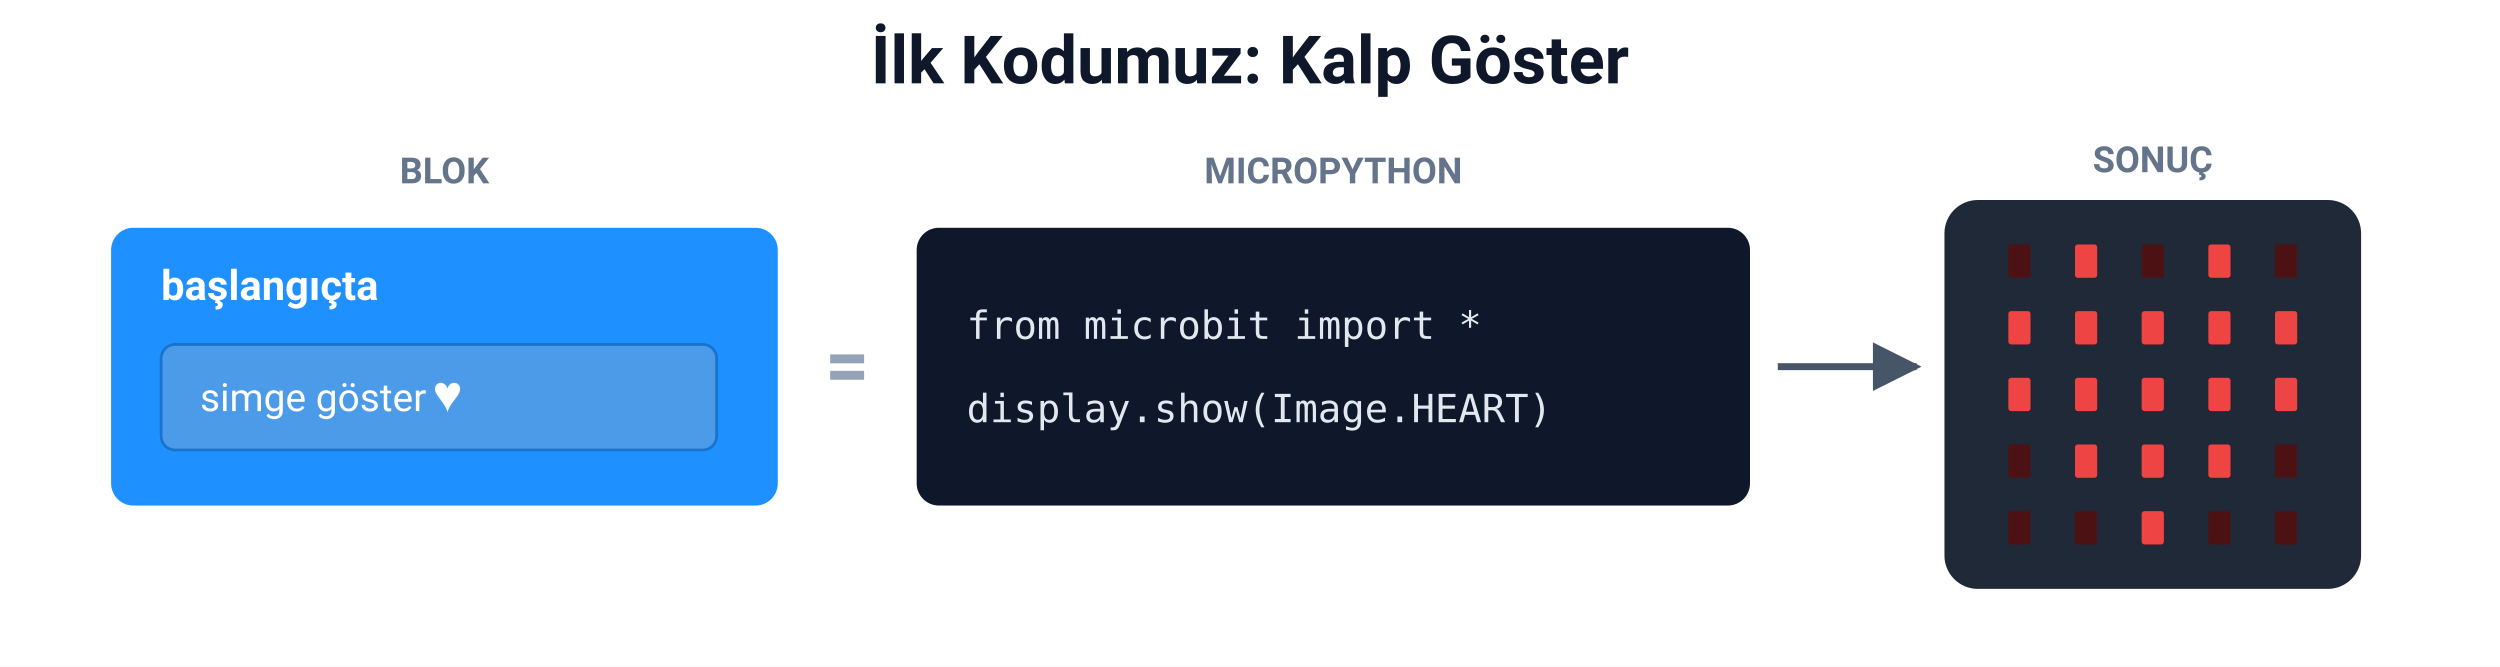
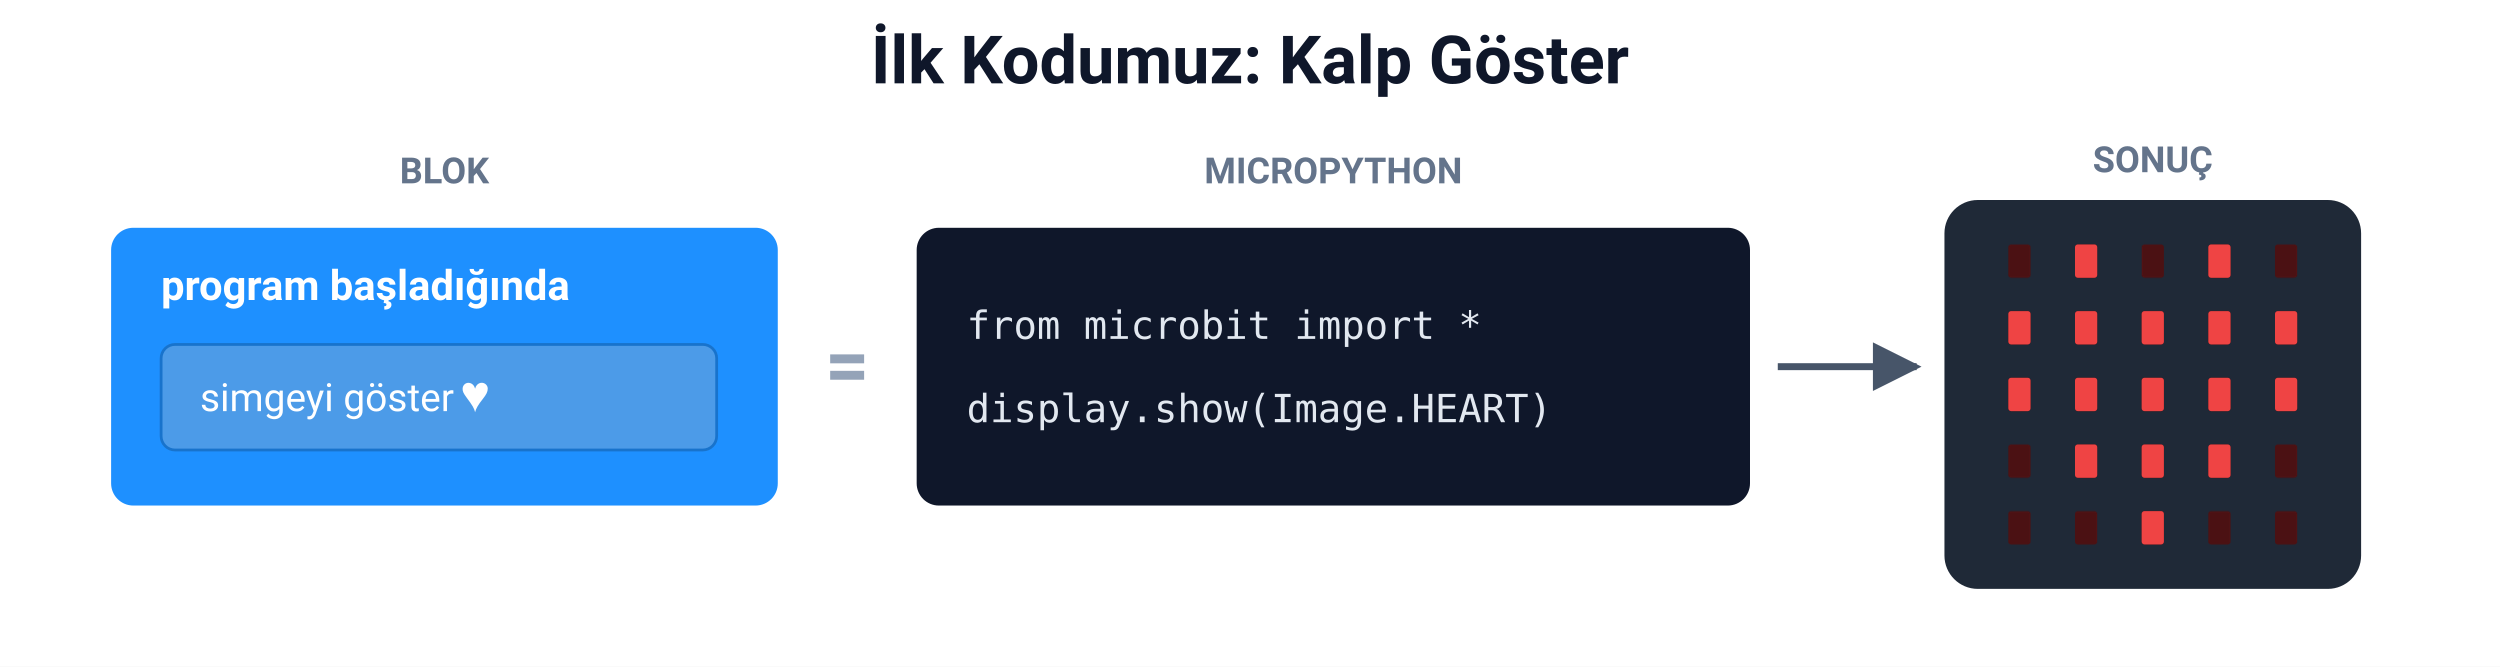
<svg xmlns="http://www.w3.org/2000/svg" viewBox="0 0 900 240" font-family="Segoe UI, Roboto, Helvetica, Arial, sans-serif">
  <defs>
    <marker id="ok5" viewBox="0 0 10 10" refX="9" refY="5" markerWidth="7" markerHeight="7" orient="auto">
      <path d="M0 0L10 5L0 10z" fill="#475569" />
    </marker>
    <pattern id="dim" x="715" y="82" width="24" height="24" patternUnits="userSpaceOnUse">
      <rect x="8" y="6" width="8" height="12" rx="1" fill="#4B1113" />
    </pattern>
  </defs>
  <rect width="900" height="240" fill="#FFFFFF" />
  <text x="450" y="30" text-anchor="middle" font-size="24" font-weight="700" fill="#0F172A">İlk Kodumuz: Kalp Göster</text>
  <g font-size="13" font-weight="700" fill="#64748B" text-anchor="middle">
    <text x="160" y="66">BLOK</text>
    <text x="480" y="66">MICROPYTHON</text>
    <text x="775" y="62">SONUÇ</text>
  </g>
  <rect x="40" y="82" width="240" height="100" rx="8" fill="#1E90FF" />
-   <text x="58" y="108" font-size="15" font-weight="700" fill="#FFFFFF">başlangıçta</text>
+   <text x="58" y="108" font-size="15" font-weight="700" fill="#FFFFFF">program başladığında</text>
  <rect x="58" y="124" width="200" height="38" rx="5" fill="#4C9BE8" stroke="#1873CC" />
-   <text x="72" y="148" font-size="14" fill="#FFFFFF">simge göster ♥</text>
+   <text x="72" y="148" font-size="14" fill="#FFFFFF">simgeyi göster ♥</text>
  <text x="305" y="141" text-anchor="middle" font-size="28" font-weight="700" fill="#94A3B8">=</text>
  <rect x="330" y="82" width="300" height="100" rx="8" fill="#0F172A" />
  <g font-family="Consolas, Menlo, monospace" font-size="14" fill="#E2E8F0">
    <text x="348" y="122">from microbit import *</text>
    <text x="348" y="152">display.show(Image.HEART)</text>
  </g>
  <line x1="640" y1="132" x2="690" y2="132" stroke="#475569" stroke-width="2.5" marker-end="url(#ok5)" />
  <rect x="700" y="72" width="150" height="140" rx="12" fill="#1F2937" />
  <rect x="715" y="82" width="120" height="120" fill="url(#dim)" />
  <g fill="#EF4444">
    <rect x="747" y="88" width="8" height="12" rx="1" />
    <rect x="795" y="88" width="8" height="12" rx="1" />
    <rect x="723" y="112" width="8" height="12" rx="1" />
    <rect x="747" y="112" width="8" height="12" rx="1" />
    <rect x="771" y="112" width="8" height="12" rx="1" />
    <rect x="795" y="112" width="8" height="12" rx="1" />
    <rect x="819" y="112" width="8" height="12" rx="1" />
    <rect x="723" y="136" width="8" height="12" rx="1" />
    <rect x="747" y="136" width="8" height="12" rx="1" />
    <rect x="771" y="136" width="8" height="12" rx="1" />
    <rect x="795" y="136" width="8" height="12" rx="1" />
    <rect x="819" y="136" width="8" height="12" rx="1" />
    <rect x="747" y="160" width="8" height="12" rx="1" />
    <rect x="771" y="160" width="8" height="12" rx="1" />
    <rect x="795" y="160" width="8" height="12" rx="1" />
    <rect x="771" y="184" width="8" height="12" rx="1" />
  </g>
</svg>
